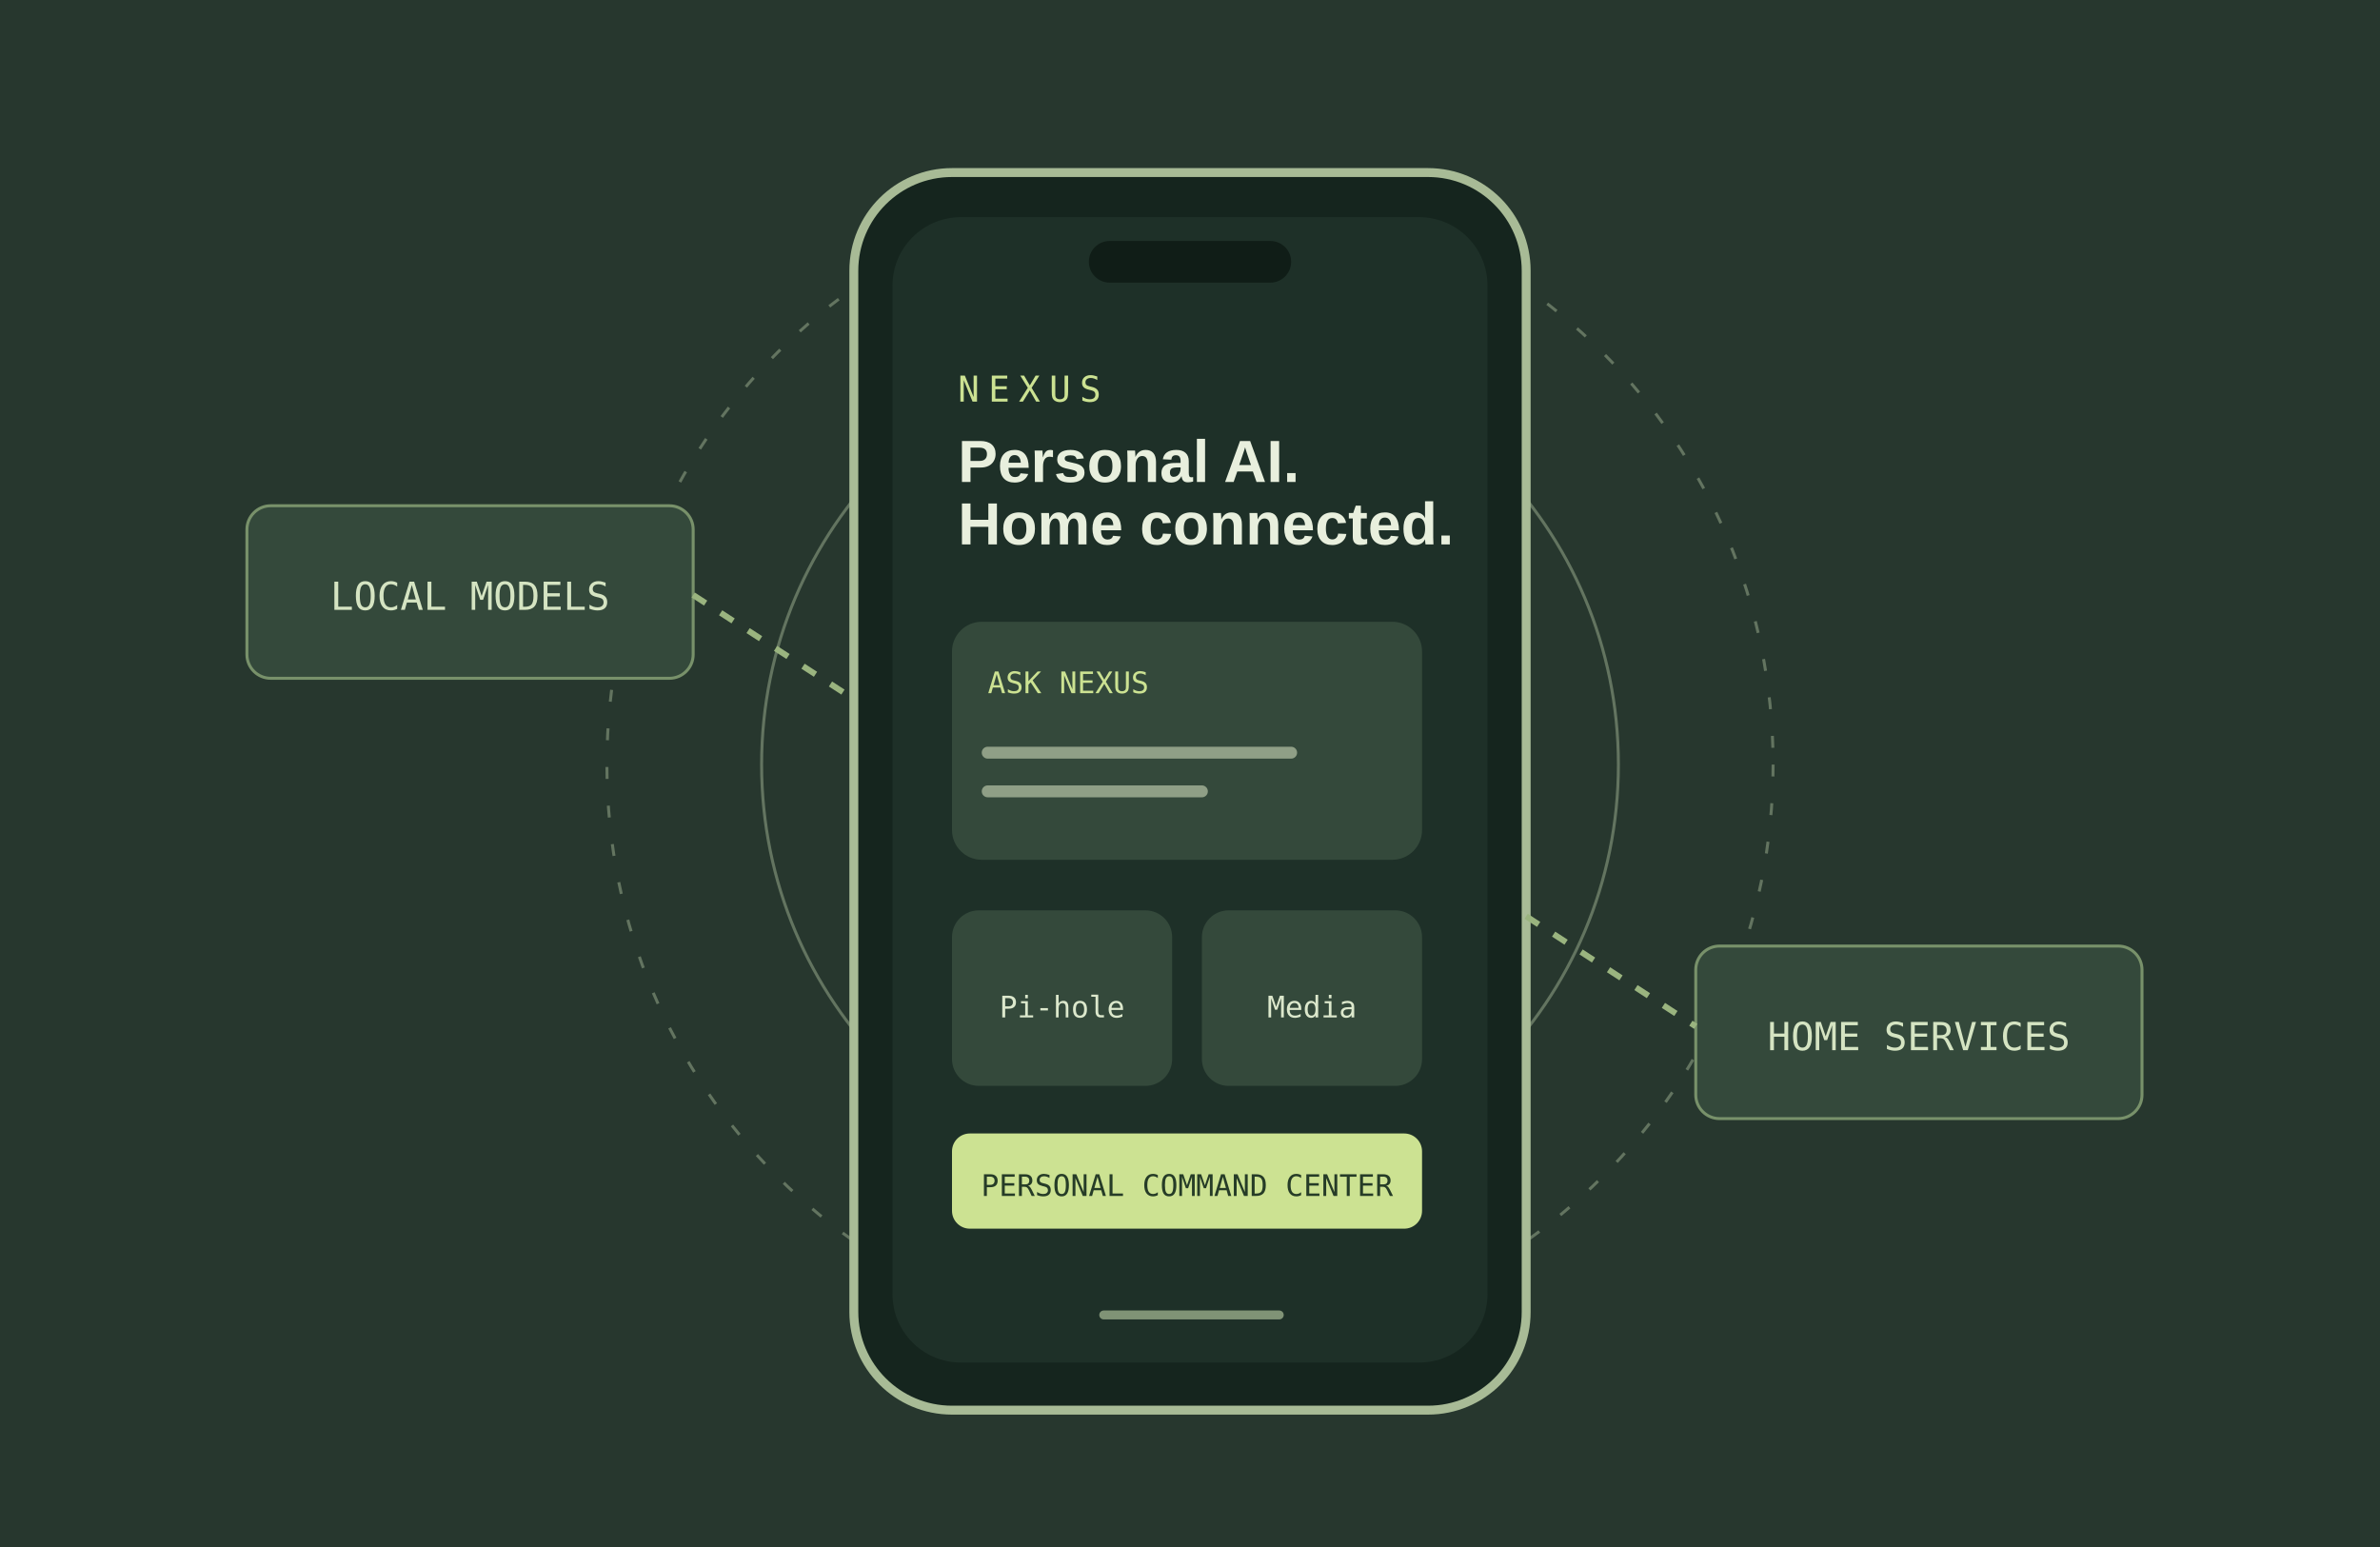
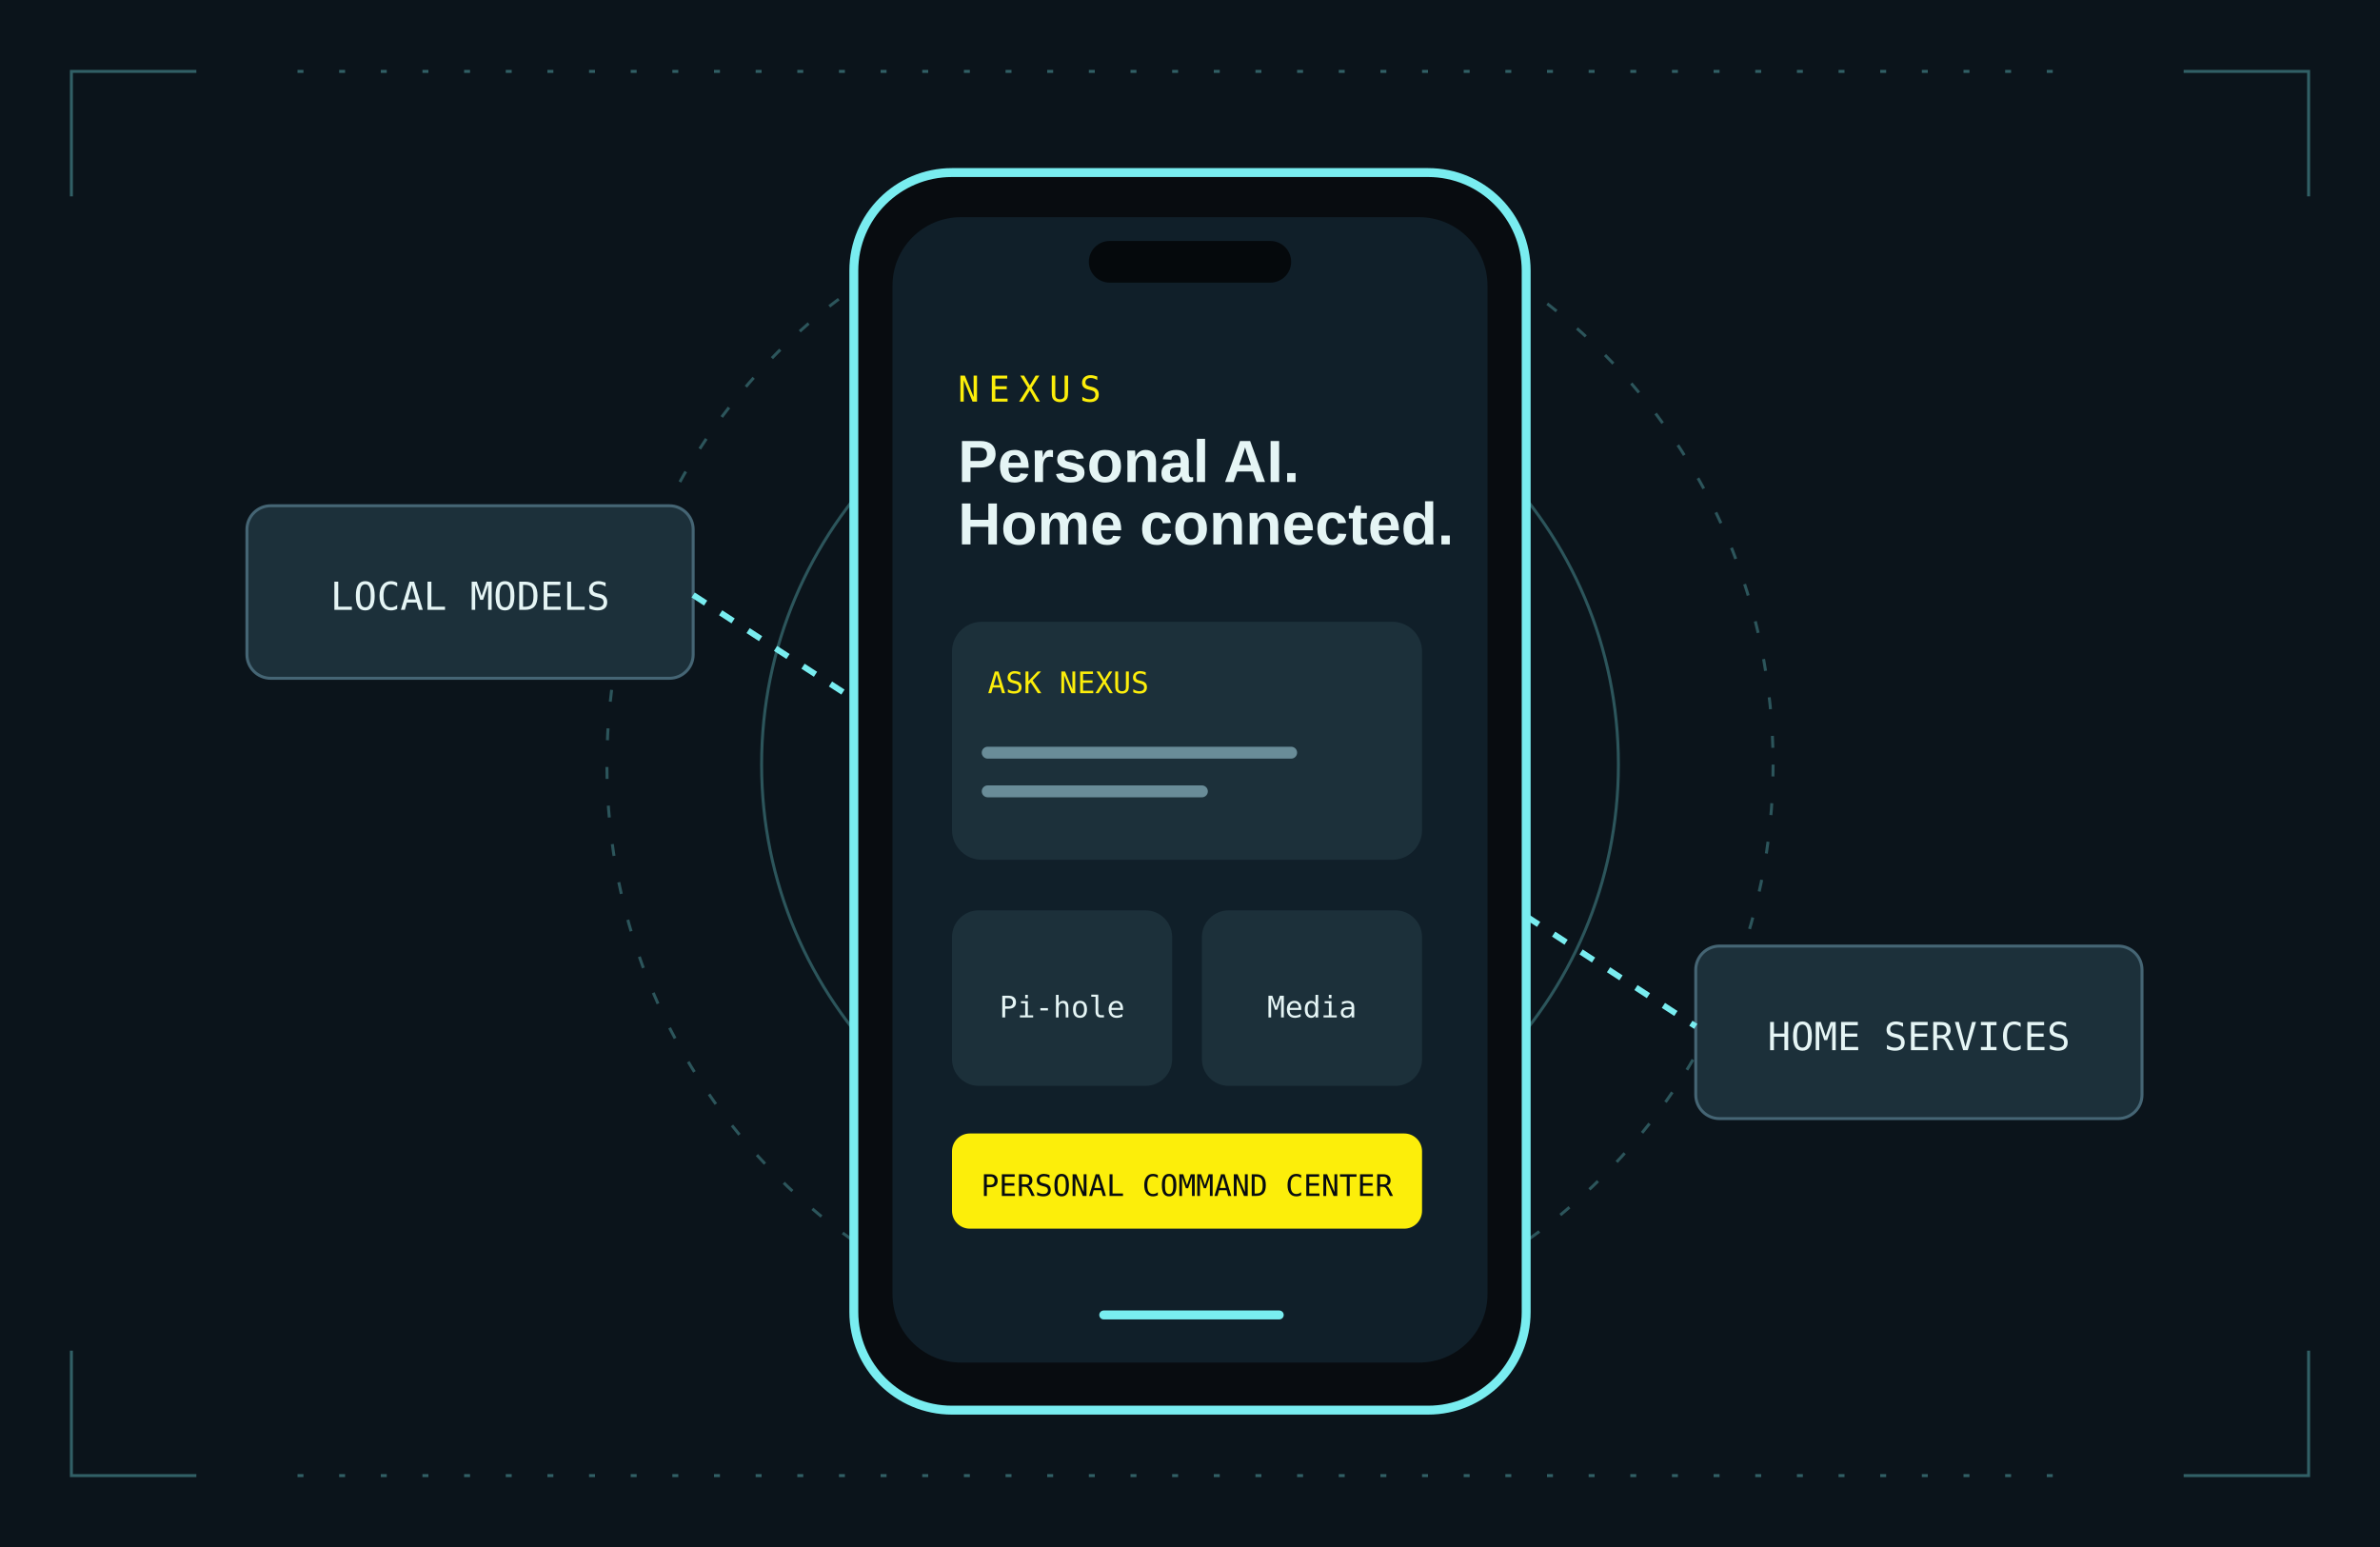
<svg xmlns="http://www.w3.org/2000/svg" width="800" height="520" viewBox="0 0 800 520">
-   <rect width="800" height="520" fill="#27372e" />
-   <g stroke="#a8ba9877" fill="none">
+   <rect width="800" height="520" fill="#0b141b" />
+   <g stroke="#79edf04d" fill="none">
    <circle cx="400" cy="257" r="196" stroke-dasharray="4 9" />
    <circle cx="400" cy="257" r="144" />
  </g>
  <g font-family="Consolas,monospace">
-     <rect x="287" y="58" width="226" height="416" rx="33" fill="#15251e" stroke="#a8bb96" stroke-width="3" />
-     <rect x="300" y="73" width="200" height="385" rx="23" fill="#1e3028" />
-     <rect x="366" y="81" width="68" height="14" rx="7" fill="#101d17" />
-     <text x="322" y="135" fill="#cce292" font-size="12" letter-spacing="3">
+     <rect x="287" y="58" width="226" height="416" rx="33" fill="#080c10" stroke="#79edf0" stroke-width="3" />
+     <rect x="300" y="73" width="200" height="385" rx="23" fill="#101f29" />
+     <rect x="366" y="81" width="68" height="14" rx="7" fill="#05090c" />
+     <text x="322" y="135" fill="#fcee0a" font-size="12" letter-spacing="3">
      NEXUS
    </text>
-     <text x="322" y="162" fill="#e8efdd" font-family="Arial,sans-serif" font-size="20" font-weight="bold">
+     <text x="322" y="162" fill="#e5f5f5" font-family="Arial,sans-serif" font-size="20" font-weight="bold">
      Personal AI.
    </text>
-     <text x="322" y="183" fill="#e8efdd" font-family="Arial,sans-serif" font-size="20" font-weight="bold">
+     <text x="322" y="183" fill="#e5f5f5" font-family="Arial,sans-serif" font-size="20" font-weight="bold">
      Home connected.
    </text>
-     <rect x="320" y="209" width="158" height="80" rx="10" fill="#34493b" />
-     <text x="332" y="233" fill="#cce292" font-size="10">ASK NEXUS</text>
-     <path d="M332 253h102m-102 13h72" stroke="#8f9f86" stroke-width="4" stroke-linecap="round" />
-     <rect x="320" y="306" width="74" height="59" rx="9" fill="#34493b" />
-     <rect x="404" y="306" width="74" height="59" rx="9" fill="#34493b" />
-     <text x="357" y="342" text-anchor="middle" fill="#dce8cc" font-size="10">
+     <rect x="320" y="209" width="158" height="80" rx="10" fill="#1c303a" />
+     <text x="332" y="233" fill="#fcee0a" font-size="10">ASK NEXUS</text>
+     <path d="M332 253h102m-102 13h72" stroke="#698c98" stroke-width="4" stroke-linecap="round" />
+     <rect x="320" y="306" width="74" height="59" rx="9" fill="#1c303a" />
+     <rect x="404" y="306" width="74" height="59" rx="9" fill="#1c303a" />
+     <text x="357" y="342" text-anchor="middle" fill="#e5f5f5" font-size="10">
      Pi-hole
    </text>
-     <text x="441" y="342" text-anchor="middle" fill="#dce8cc" font-size="10">
+     <text x="441" y="342" text-anchor="middle" fill="#e5f5f5" font-size="10">
      Media
    </text>
-     <rect x="320" y="381" width="158" height="32" rx="6" fill="#cce292" />
-     <text x="399" y="402" text-anchor="middle" fill="#263c27" font-size="10">
+     <rect x="320" y="381" width="158" height="32" rx="6" fill="#fcee0a" />
+     <text x="399" y="402" text-anchor="middle" fill="#080c10" font-size="10">
      PERSONAL COMMAND CENTER
    </text>
-     <path d="M371 442h59" stroke="#809376" stroke-width="3" stroke-linecap="round" />
-     <rect x="83" y="170" width="150" height="58" rx="8" fill="#34493b" stroke="#78916a" />
-     <text x="158" y="205" text-anchor="middle" fill="#d5e4c2" font-size="13">
+     <path d="M371 442h59" stroke="#79edf0" stroke-width="3" stroke-linecap="round" />
+     <rect x="83" y="170" width="150" height="58" rx="8" fill="#1c303a" stroke="#456574" />
+     <text x="158" y="205" text-anchor="middle" fill="#e5f5f5" font-size="13">
      LOCAL MODELS
    </text>
-     <rect x="570" y="318" width="150" height="58" rx="8" fill="#34493b" stroke="#78916a" />
-     <text x="645" y="353" text-anchor="middle" fill="#d5e4c2" font-size="13">
+     <rect x="570" y="318" width="150" height="58" rx="8" fill="#1c303a" stroke="#456574" />
+     <text x="645" y="353" text-anchor="middle" fill="#e5f5f5" font-size="13">
      HOME SERVICES
    </text>
-     <path d="m233 200 54 35m226 73 57 37" stroke="#9ab47f" stroke-width="2" stroke-dasharray="5 6" />
+     <path d="m233 200 54 35m226 73 57 37" stroke="#79edf0" stroke-width="2" stroke-dasharray="5 6" />
+   </g>
+   <g fill="none" stroke="#79edf0" stroke-opacity=".35" stroke-width="1">
+     <path d="M24 66V24h42M734 24h42v42M24 454v42h42M734 496h42v-42" />
+     <path d="M100 24h600M100 496h600" stroke-dasharray="2 12" />
  </g>
</svg>
